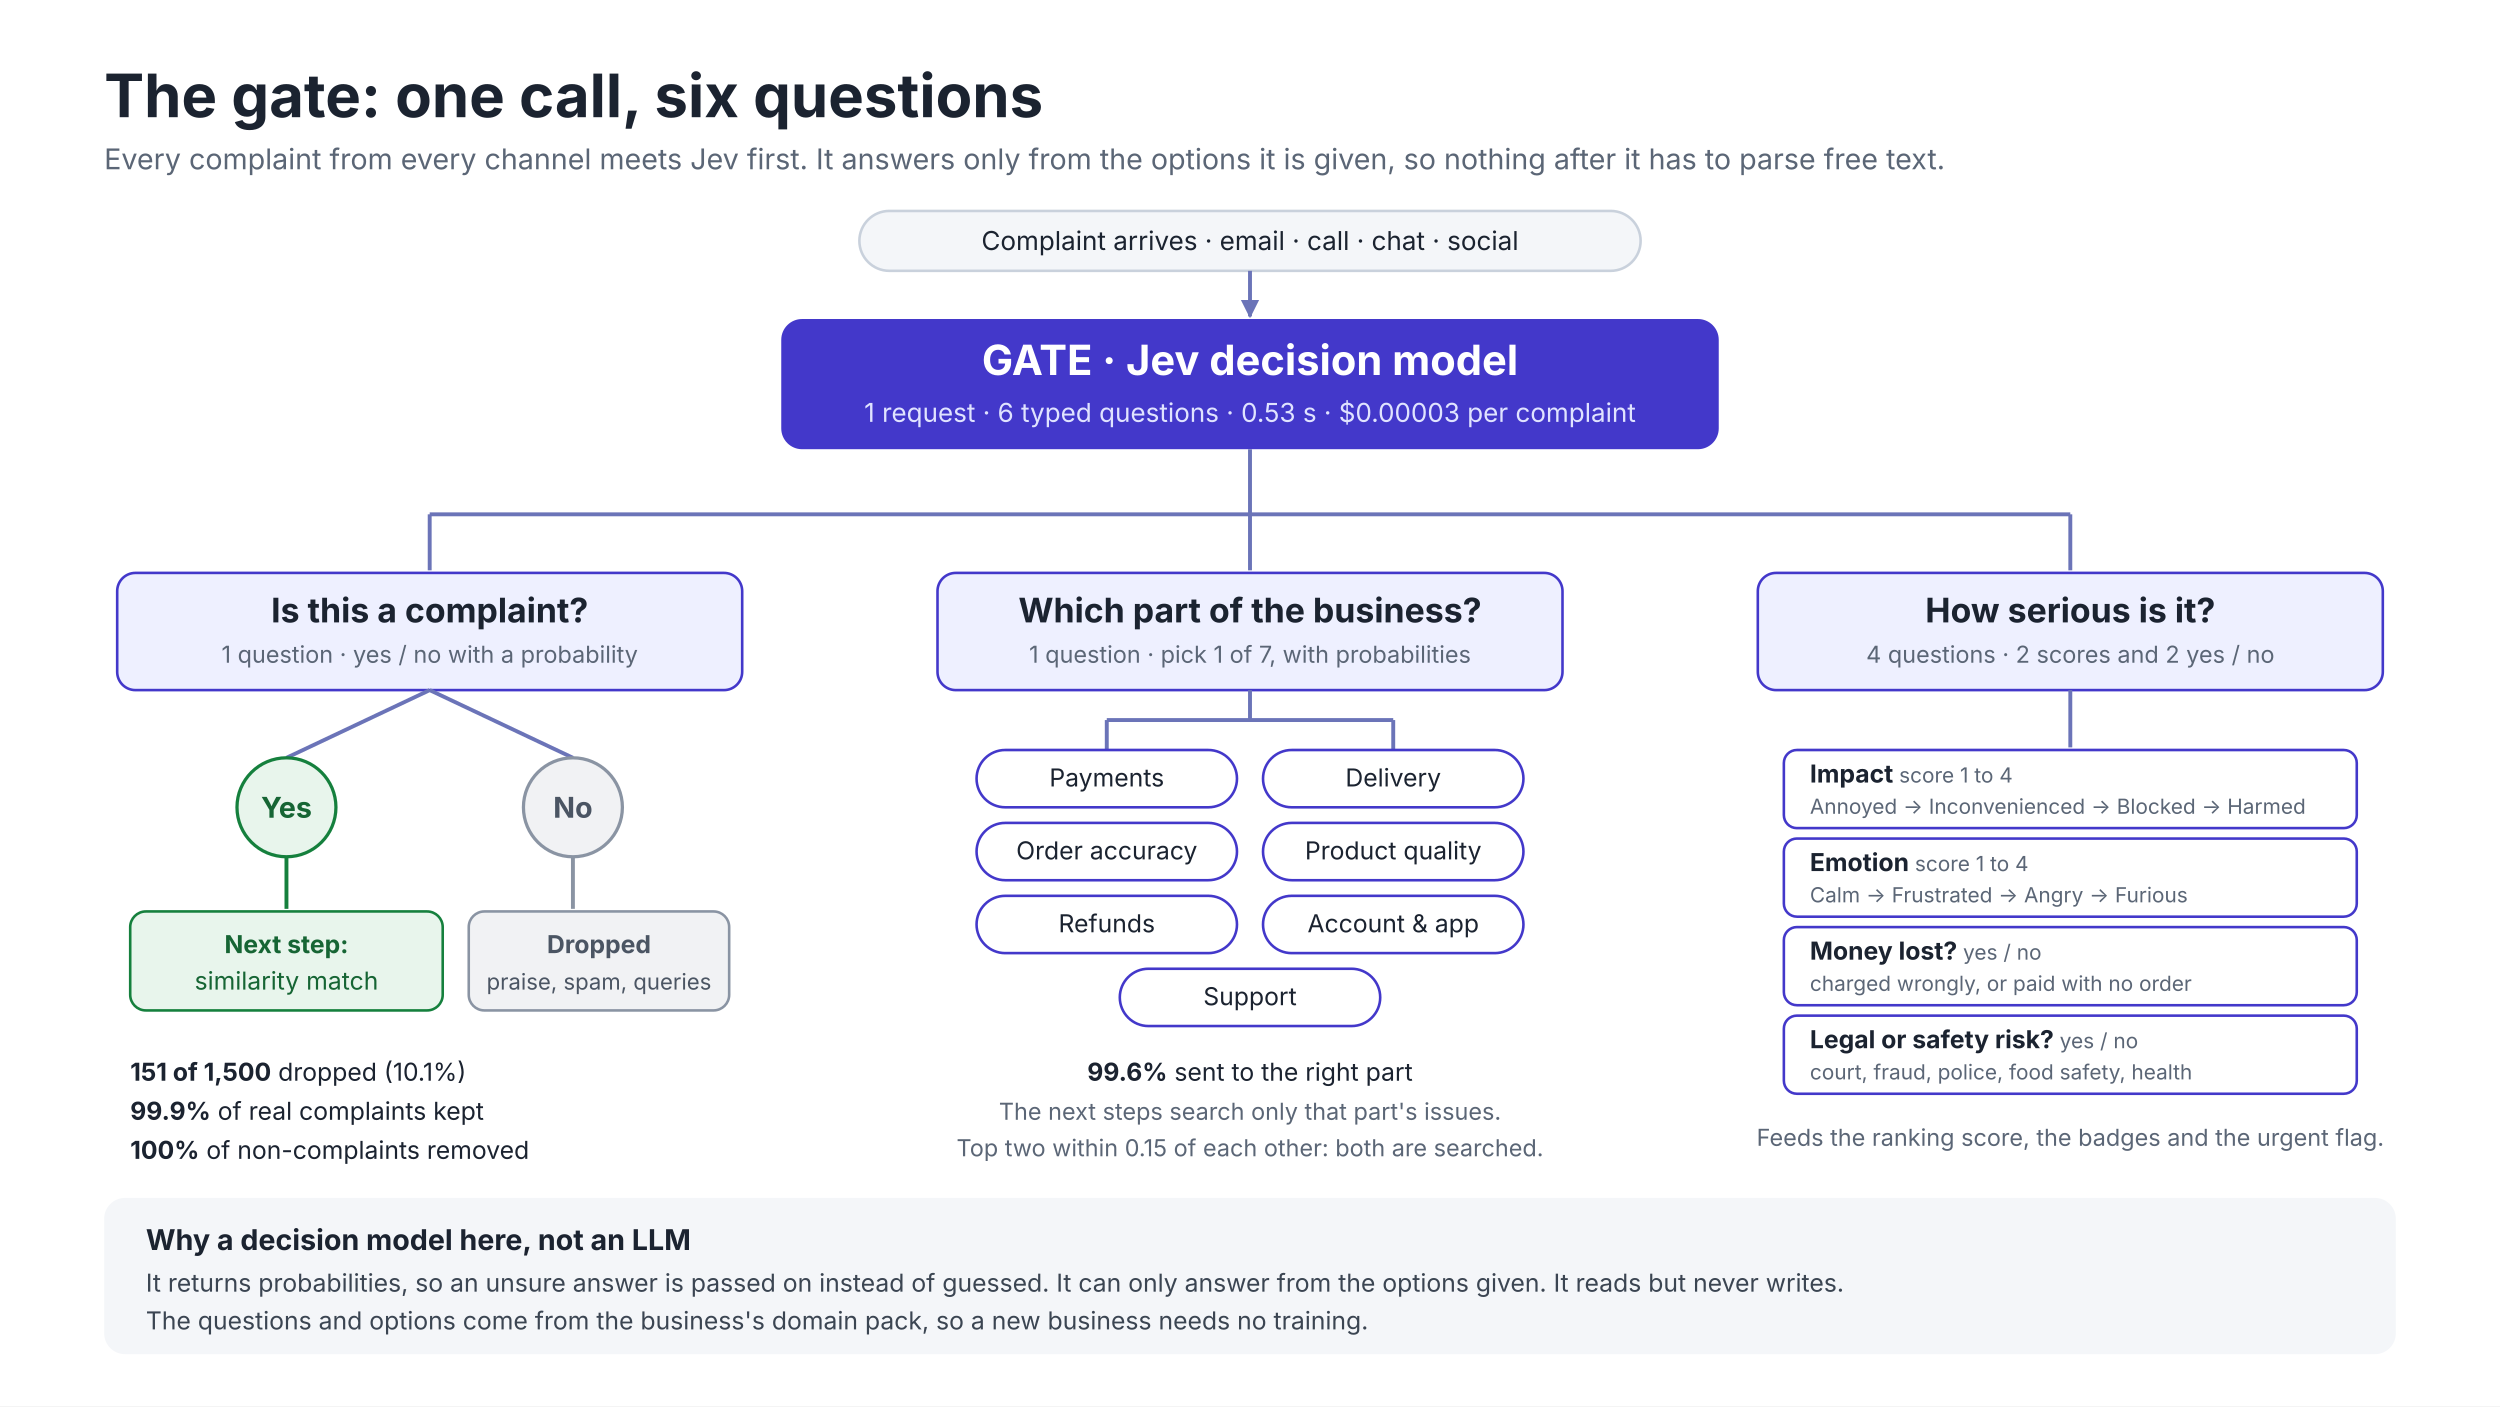
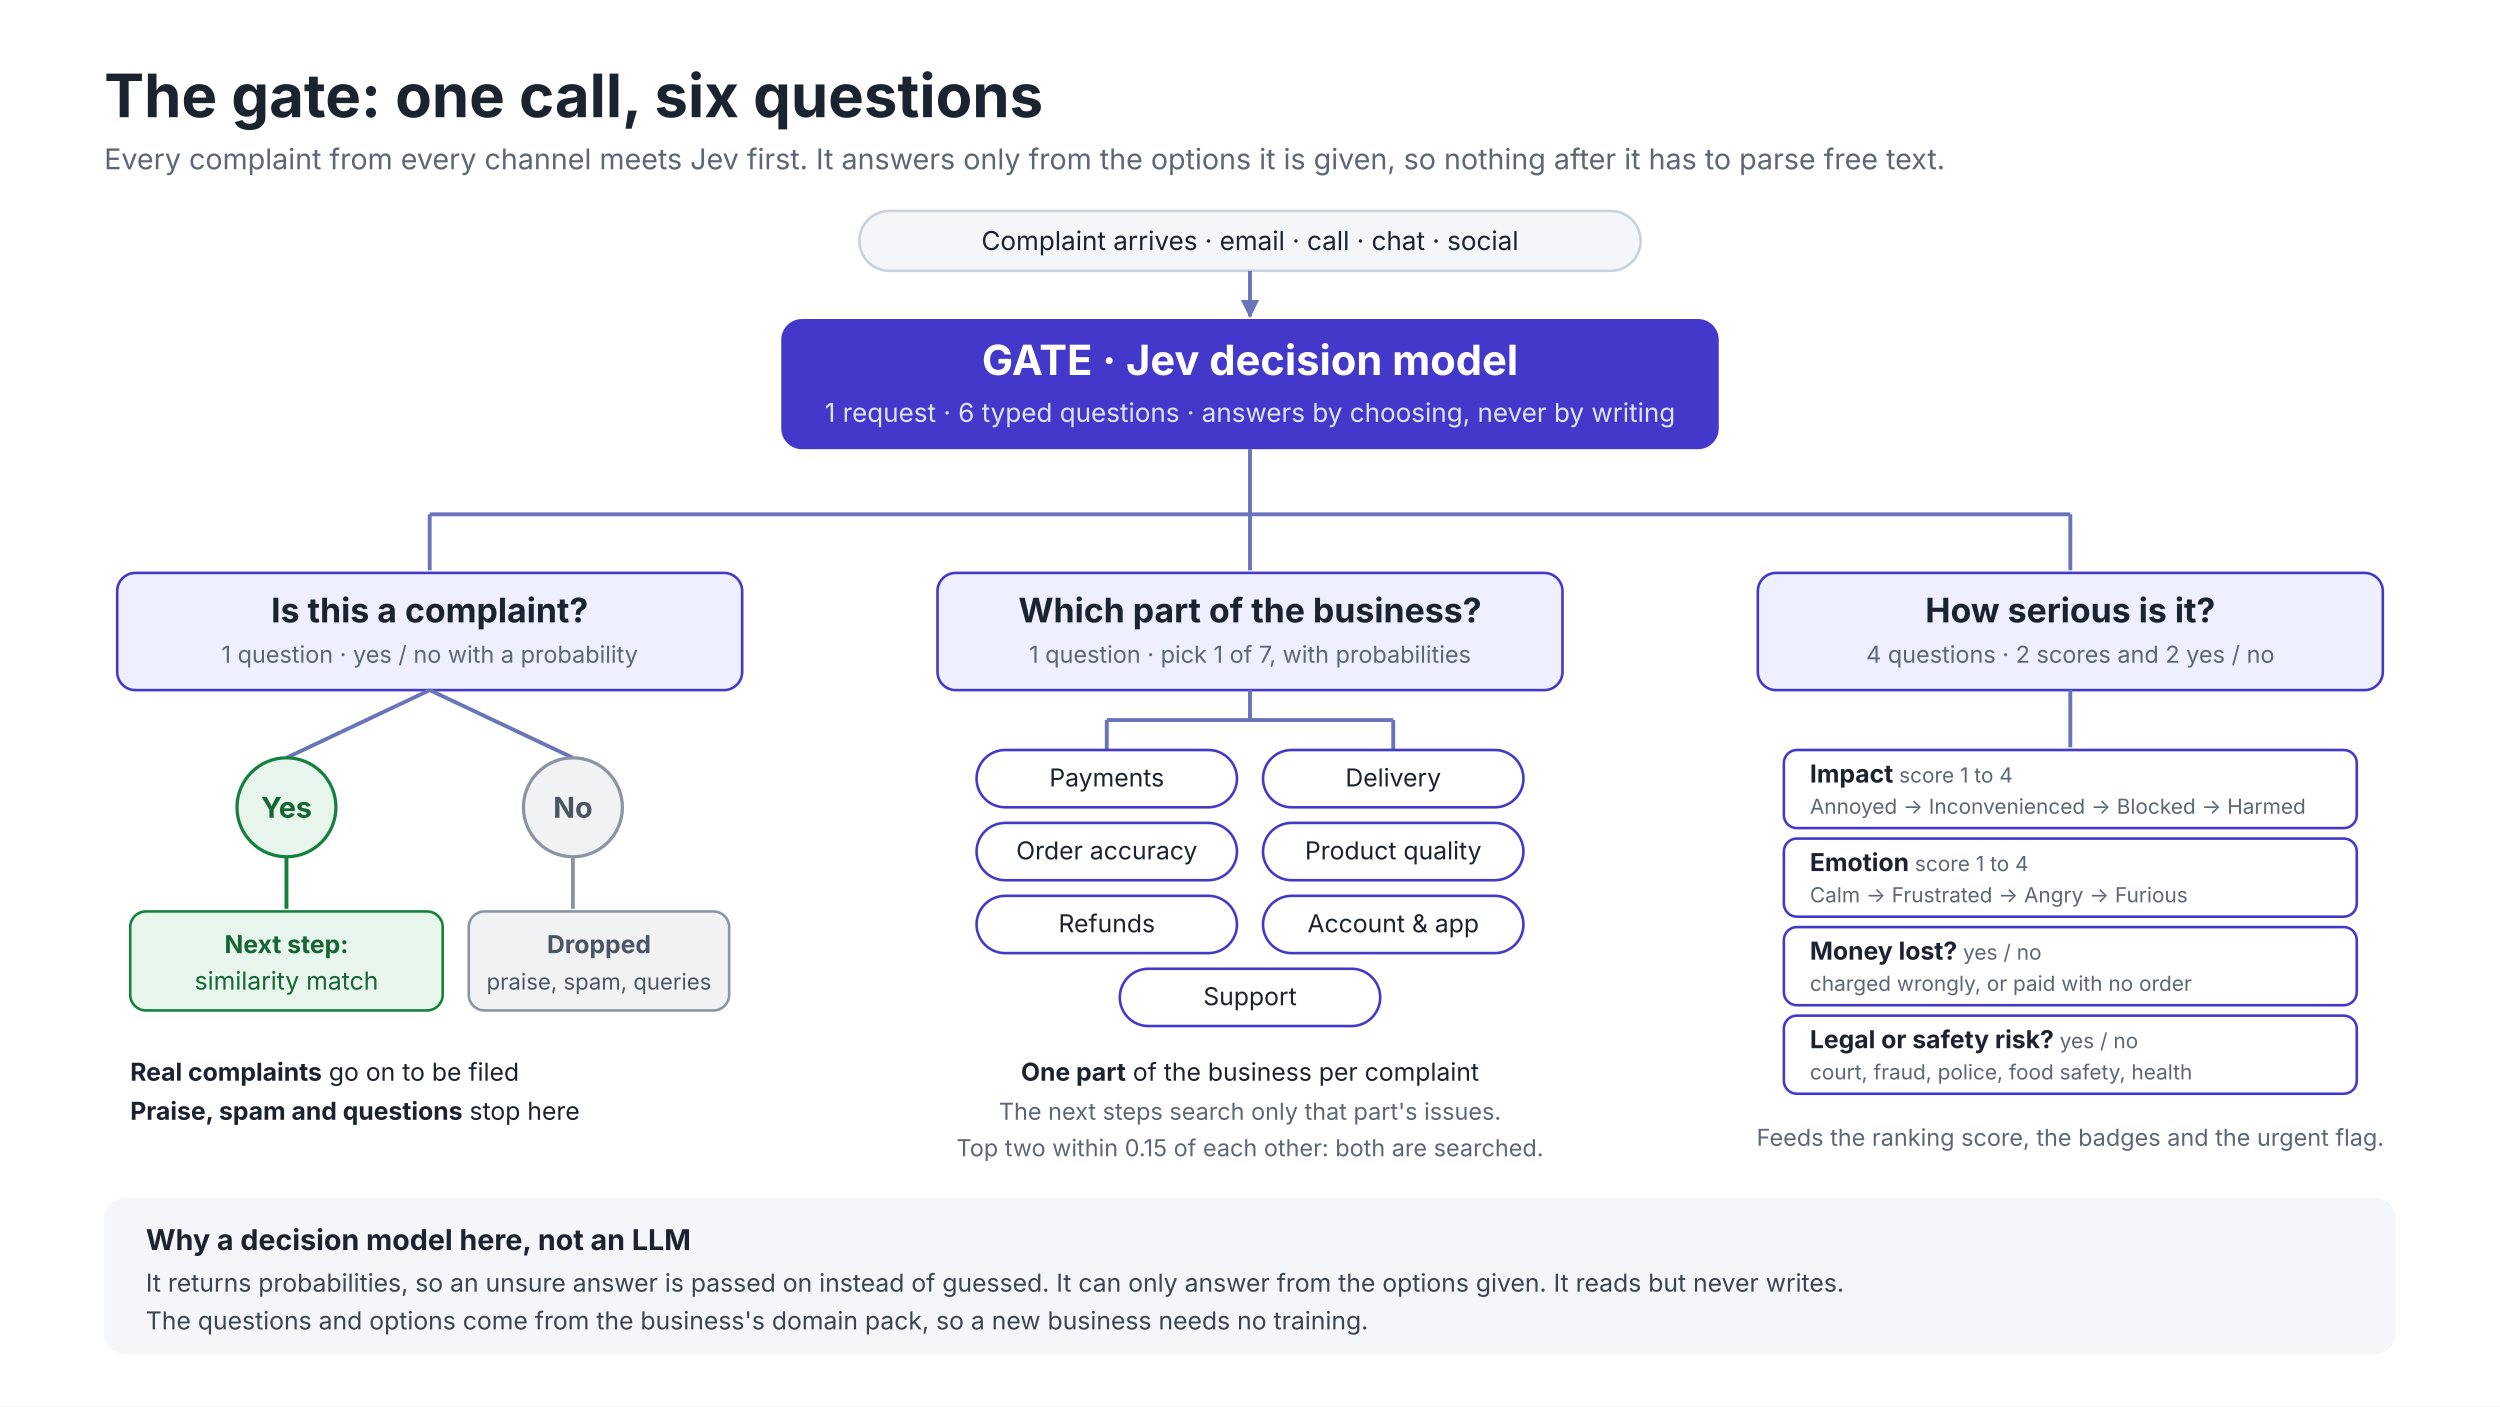
<svg xmlns="http://www.w3.org/2000/svg" width="1920" height="1080" viewBox="0 0 1920 1080" font-family="Segoe UI, Inter, Arial, sans-serif">
  <defs>
    <marker id="ah" viewBox="0 0 10 10" refX="9" refY="5" markerUnits="userSpaceOnUse" markerWidth="14" markerHeight="14" orient="auto">
      <path d="M0,0 L10,5 L0,10 z" fill="#6B74B8" />
    </marker>
  </defs>
  <rect width="1920" height="1080" fill="#FFFFFF" />
  <text x="80" y="90" font-size="46" font-weight="700" fill="#1B2330">The gate: one call, six questions</text>
  <text x="80" y="130" font-size="22" fill="#5B6676">Every complaint from every channel meets Jev first. It answers only from the options it is given, so nothing after it has to parse free text.</text>
  <rect x="660" y="162" width="600" height="46" rx="23" fill="#F4F6F9" stroke="#C9D1DC" stroke-width="2" />
  <text x="960" y="192" font-size="20" fill="#1B2330" text-anchor="middle">Complaint arrives  ·  email · call · chat · social</text>
  <line x1="960" y1="208" x2="960" y2="243" stroke="#6B74B8" stroke-width="3" marker-end="url(#ah)" />
  <rect x="600" y="245" width="720" height="100" rx="16" fill="#4338CA" />
  <text x="960" y="288" font-size="32" font-weight="700" fill="#FFFFFF" text-anchor="middle">GATE  ·  Jev decision model</text>
-   <text x="960" y="324" font-size="20" fill="#E0E3FF" text-anchor="middle">1 request  ·  6 typed questions  ·  0.53 s  ·  $0.00003 per complaint</text>
+   <text x="960" y="324" font-size="20" fill="#E0E3FF" text-anchor="middle">1 request  ·  6 typed questions  ·  answers by choosing, never by writing</text>
  <path d="M960 345 V395 M330 395 H1590 M330 395 V438 M960 395 V438 M1590 395 V438" fill="none" stroke="#6B74B8" stroke-width="3" />
  <rect x="90" y="440" width="480" height="90" rx="14" fill="#EEF0FF" stroke="#4338CA" stroke-width="2" />
  <text x="330" y="478" font-size="26" font-weight="700" fill="#1B2330" text-anchor="middle">Is this a complaint?</text>
  <text x="330" y="509" font-size="18" fill="#5B6676" text-anchor="middle">1 question  ·  yes / no with a probability</text>
  <path d="M330 530 L220 582 M330 530 L440 582" fill="none" stroke="#6B74B8" stroke-width="3" />
  <circle cx="220" cy="620" r="38" fill="#E8F5EC" stroke="#15803D" stroke-width="2.5" />
  <text x="220" y="628" font-size="22" font-weight="700" fill="#166534" text-anchor="middle">Yes</text>
  <circle cx="440" cy="620" r="38" fill="#F1F2F4" stroke="#8A94A3" stroke-width="2.5" />
  <text x="440" y="628" font-size="22" font-weight="700" fill="#4B5563" text-anchor="middle">No</text>
  <line x1="220" y1="658" x2="220" y2="698" stroke="#15803D" stroke-width="3" />
  <line x1="440" y1="658" x2="440" y2="698" stroke="#8A94A3" stroke-width="3" />
  <rect x="100" y="700" width="240" height="76" rx="12" fill="#E8F5EC" stroke="#15803D" stroke-width="2" />
  <text x="220" y="732" font-size="19" font-weight="700" fill="#166534" text-anchor="middle">Next step:</text>
  <text x="220" y="760" font-size="19" fill="#166534" text-anchor="middle">similarity match</text>
  <rect x="360" y="700" width="200" height="76" rx="12" fill="#F1F2F4" stroke="#8A94A3" stroke-width="2" />
  <text x="460" y="732" font-size="19" font-weight="700" fill="#4B5563" text-anchor="middle">Dropped</text>
  <text x="460" y="760" font-size="17" fill="#4B5563" text-anchor="middle">praise, spam, queries</text>
  <text x="100" y="830" font-size="19" fill="#1B2330">
-     <tspan font-weight="700">151 of 1,500</tspan> dropped (10.1%)</text>
+     <tspan font-weight="700">Real complaints</tspan> go on to be filed</text>
  <text x="100" y="860" font-size="19" fill="#1B2330">
-     <tspan font-weight="700">99.9%</tspan> of real complaints kept</text>
-   <text x="100" y="890" font-size="19" fill="#1B2330">
-     <tspan font-weight="700">100%</tspan> of non-complaints removed</text>
+     <tspan font-weight="700">Praise, spam and questions</tspan> stop here</text>
  <rect x="720" y="440" width="480" height="90" rx="14" fill="#EEF0FF" stroke="#4338CA" stroke-width="2" />
  <text x="960" y="478" font-size="26" font-weight="700" fill="#1B2330" text-anchor="middle">Which part of the business?</text>
  <text x="960" y="509" font-size="18" fill="#5B6676" text-anchor="middle">1 question  ·  pick 1 of 7, with probabilities</text>
  <path d="M960 530 V553 M850 553 H1070 M850 553 V576 M1070 553 V576" fill="none" stroke="#6B74B8" stroke-width="3" />
  <g font-size="19" fill="#1B2330" text-anchor="middle">
    <rect x="750" y="576" width="200" height="44" rx="22" fill="#FFFFFF" stroke="#4338CA" stroke-width="2" />
    <text x="850" y="604">Payments</text>
    <rect x="970" y="576" width="200" height="44" rx="22" fill="#FFFFFF" stroke="#4338CA" stroke-width="2" />
    <text x="1070" y="604">Delivery</text>
    <rect x="750" y="632" width="200" height="44" rx="22" fill="#FFFFFF" stroke="#4338CA" stroke-width="2" />
    <text x="850" y="660">Order accuracy</text>
    <rect x="970" y="632" width="200" height="44" rx="22" fill="#FFFFFF" stroke="#4338CA" stroke-width="2" />
    <text x="1070" y="660">Product quality</text>
    <rect x="750" y="688" width="200" height="44" rx="22" fill="#FFFFFF" stroke="#4338CA" stroke-width="2" />
    <text x="850" y="716">Refunds</text>
    <rect x="970" y="688" width="200" height="44" rx="22" fill="#FFFFFF" stroke="#4338CA" stroke-width="2" />
    <text x="1070" y="716">Account &amp; app</text>
    <rect x="860" y="744" width="200" height="44" rx="22" fill="#FFFFFF" stroke="#4338CA" stroke-width="2" />
    <text x="960" y="772">Support</text>
  </g>
  <text x="960" y="830" font-size="19" fill="#1B2330" text-anchor="middle">
-     <tspan font-weight="700">99.6%</tspan> sent to the right part</text>
+     <tspan font-weight="700">One part</tspan> of the business per complaint</text>
  <text x="960" y="860" font-size="18" fill="#5B6676" text-anchor="middle">The next steps search only that part's issues.</text>
  <text x="960" y="888" font-size="18" fill="#5B6676" text-anchor="middle">Top two within 0.15 of each other: both are searched.</text>
  <rect x="1350" y="440" width="480" height="90" rx="14" fill="#EEF0FF" stroke="#4338CA" stroke-width="2" />
  <text x="1590" y="478" font-size="26" font-weight="700" fill="#1B2330" text-anchor="middle">How serious is it?</text>
  <text x="1590" y="509" font-size="18" fill="#5B6676" text-anchor="middle">4 questions  ·  2 scores and 2 yes / no</text>
  <line x1="1590" y1="530" x2="1590" y2="574" stroke="#6B74B8" stroke-width="3" />
  <g>
    <rect x="1370" y="576" width="440" height="60" rx="10" fill="#FFFFFF" stroke="#4338CA" stroke-width="2" />
    <text x="1390" y="601" font-size="19" font-weight="700" fill="#1B2330">Impact <tspan font-weight="400" font-size="16" fill="#5B6676">score 1 to 4</tspan>
    </text>
    <text x="1390" y="625" font-size="16" fill="#5B6676">Annoyed → Inconvenienced → Blocked → Harmed</text>
    <rect x="1370" y="644" width="440" height="60" rx="10" fill="#FFFFFF" stroke="#4338CA" stroke-width="2" />
    <text x="1390" y="669" font-size="19" font-weight="700" fill="#1B2330">Emotion <tspan font-weight="400" font-size="16" fill="#5B6676">score 1 to 4</tspan>
    </text>
    <text x="1390" y="693" font-size="16" fill="#5B6676">Calm → Frustrated → Angry → Furious</text>
    <rect x="1370" y="712" width="440" height="60" rx="10" fill="#FFFFFF" stroke="#4338CA" stroke-width="2" />
    <text x="1390" y="737" font-size="19" font-weight="700" fill="#1B2330">Money lost? <tspan font-weight="400" font-size="16" fill="#5B6676">yes / no</tspan>
    </text>
    <text x="1390" y="761" font-size="16" fill="#5B6676">charged wrongly, or paid with no order</text>
    <rect x="1370" y="780" width="440" height="60" rx="10" fill="#FFFFFF" stroke="#4338CA" stroke-width="2" />
    <text x="1390" y="805" font-size="19" font-weight="700" fill="#1B2330">Legal or safety risk? <tspan font-weight="400" font-size="16" fill="#5B6676">yes / no</tspan>
    </text>
    <text x="1390" y="829" font-size="16" fill="#5B6676">court, fraud, police, food safety, health</text>
  </g>
  <text x="1590" y="880" font-size="18" fill="#5B6676" text-anchor="middle">Feeds the ranking score, the badges and the urgent flag.</text>
  <rect x="80" y="920" width="1760" height="120" rx="16" fill="#F4F6F9" />
  <text x="112" y="960" font-size="22" font-weight="700" fill="#1B2330">Why a decision model here, not an LLM</text>
  <text x="112" y="992" font-size="19" fill="#3B4552">It returns probabilities, so an unsure answer is passed on instead of guessed. It can only answer from the options given. It reads but never writes.</text>
  <text x="112" y="1021" font-size="19" fill="#3B4552">The questions and options come from the business's domain pack, so a new business needs no training.</text>
</svg>
